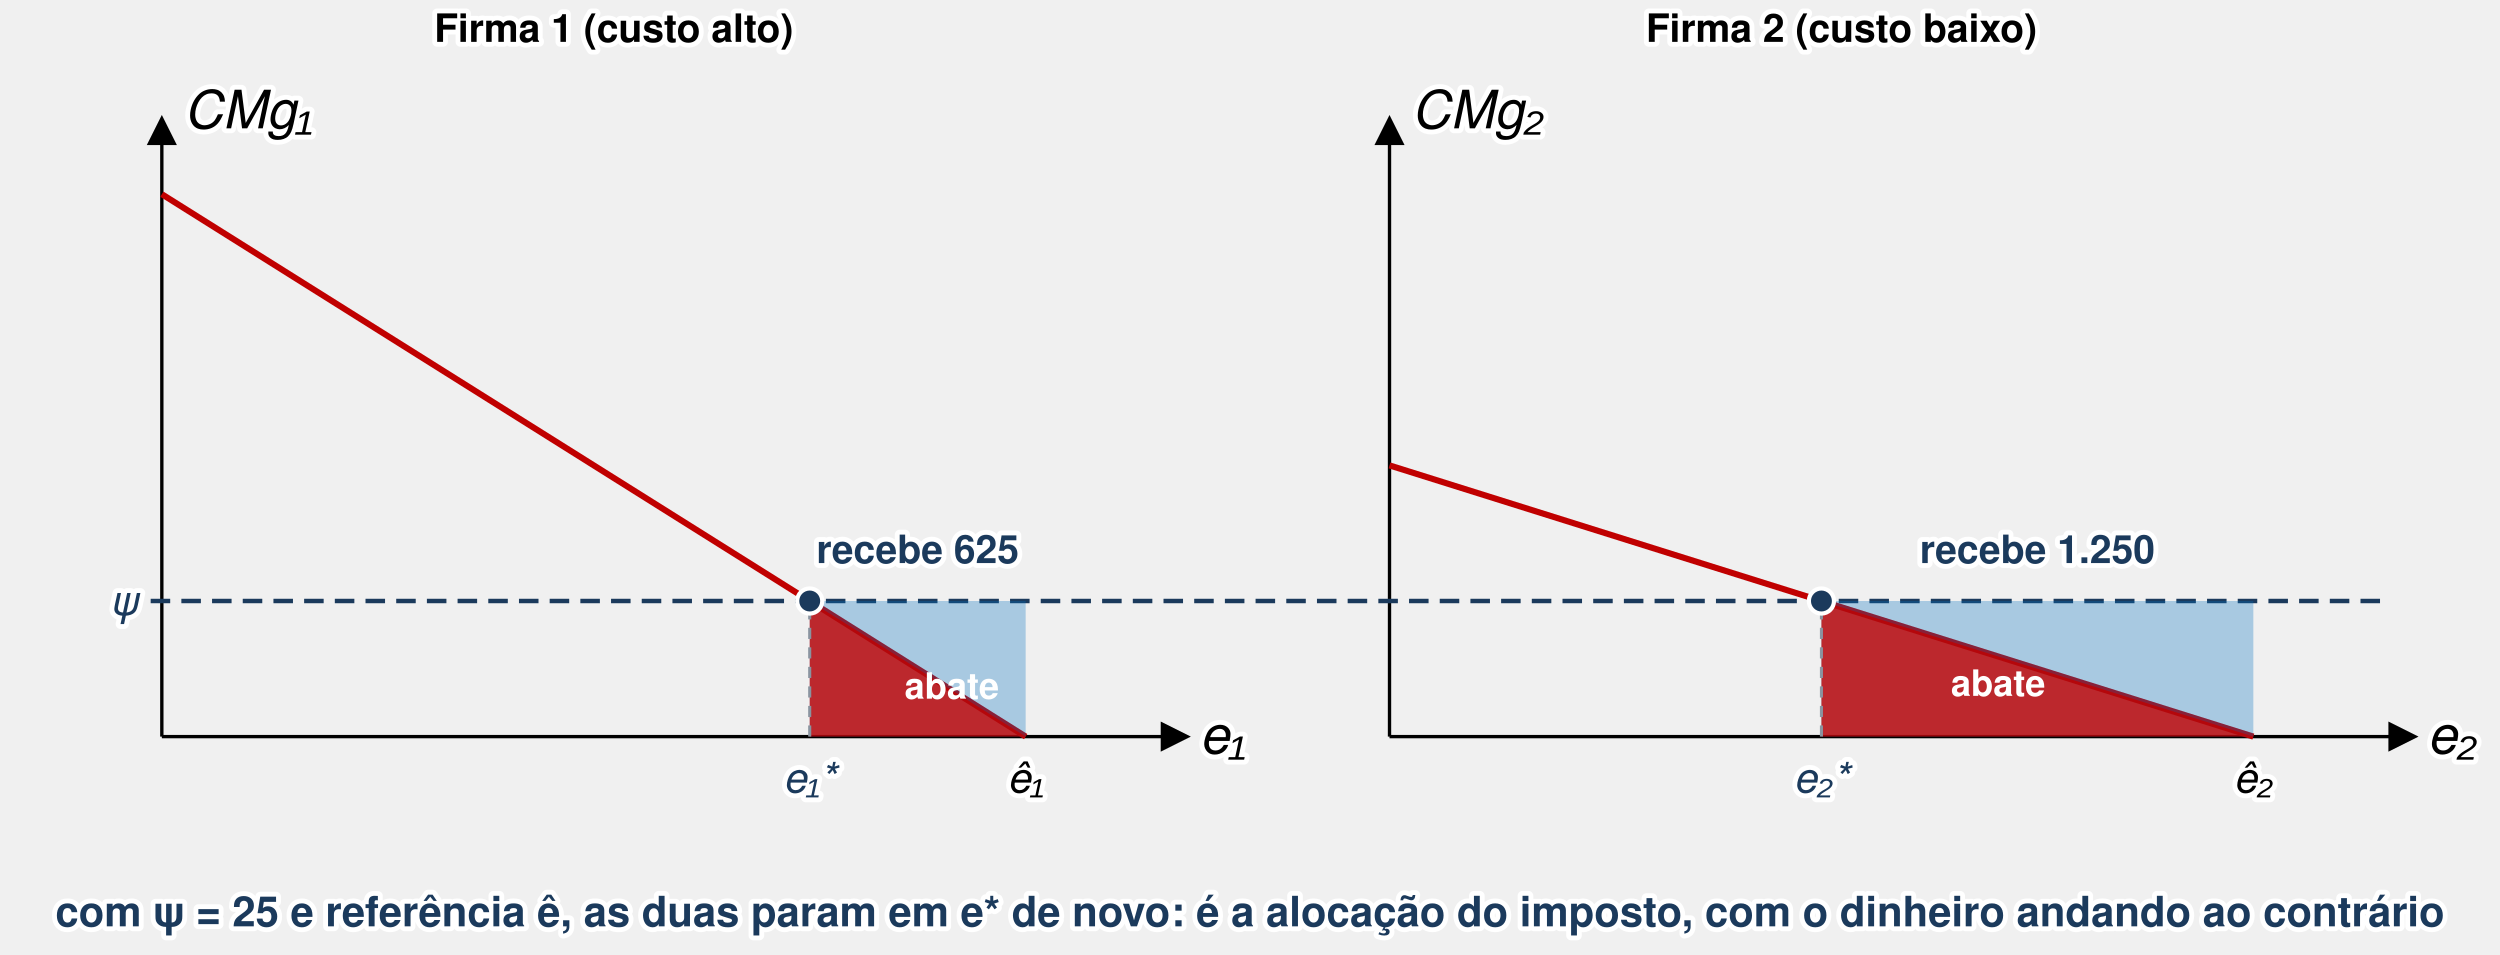
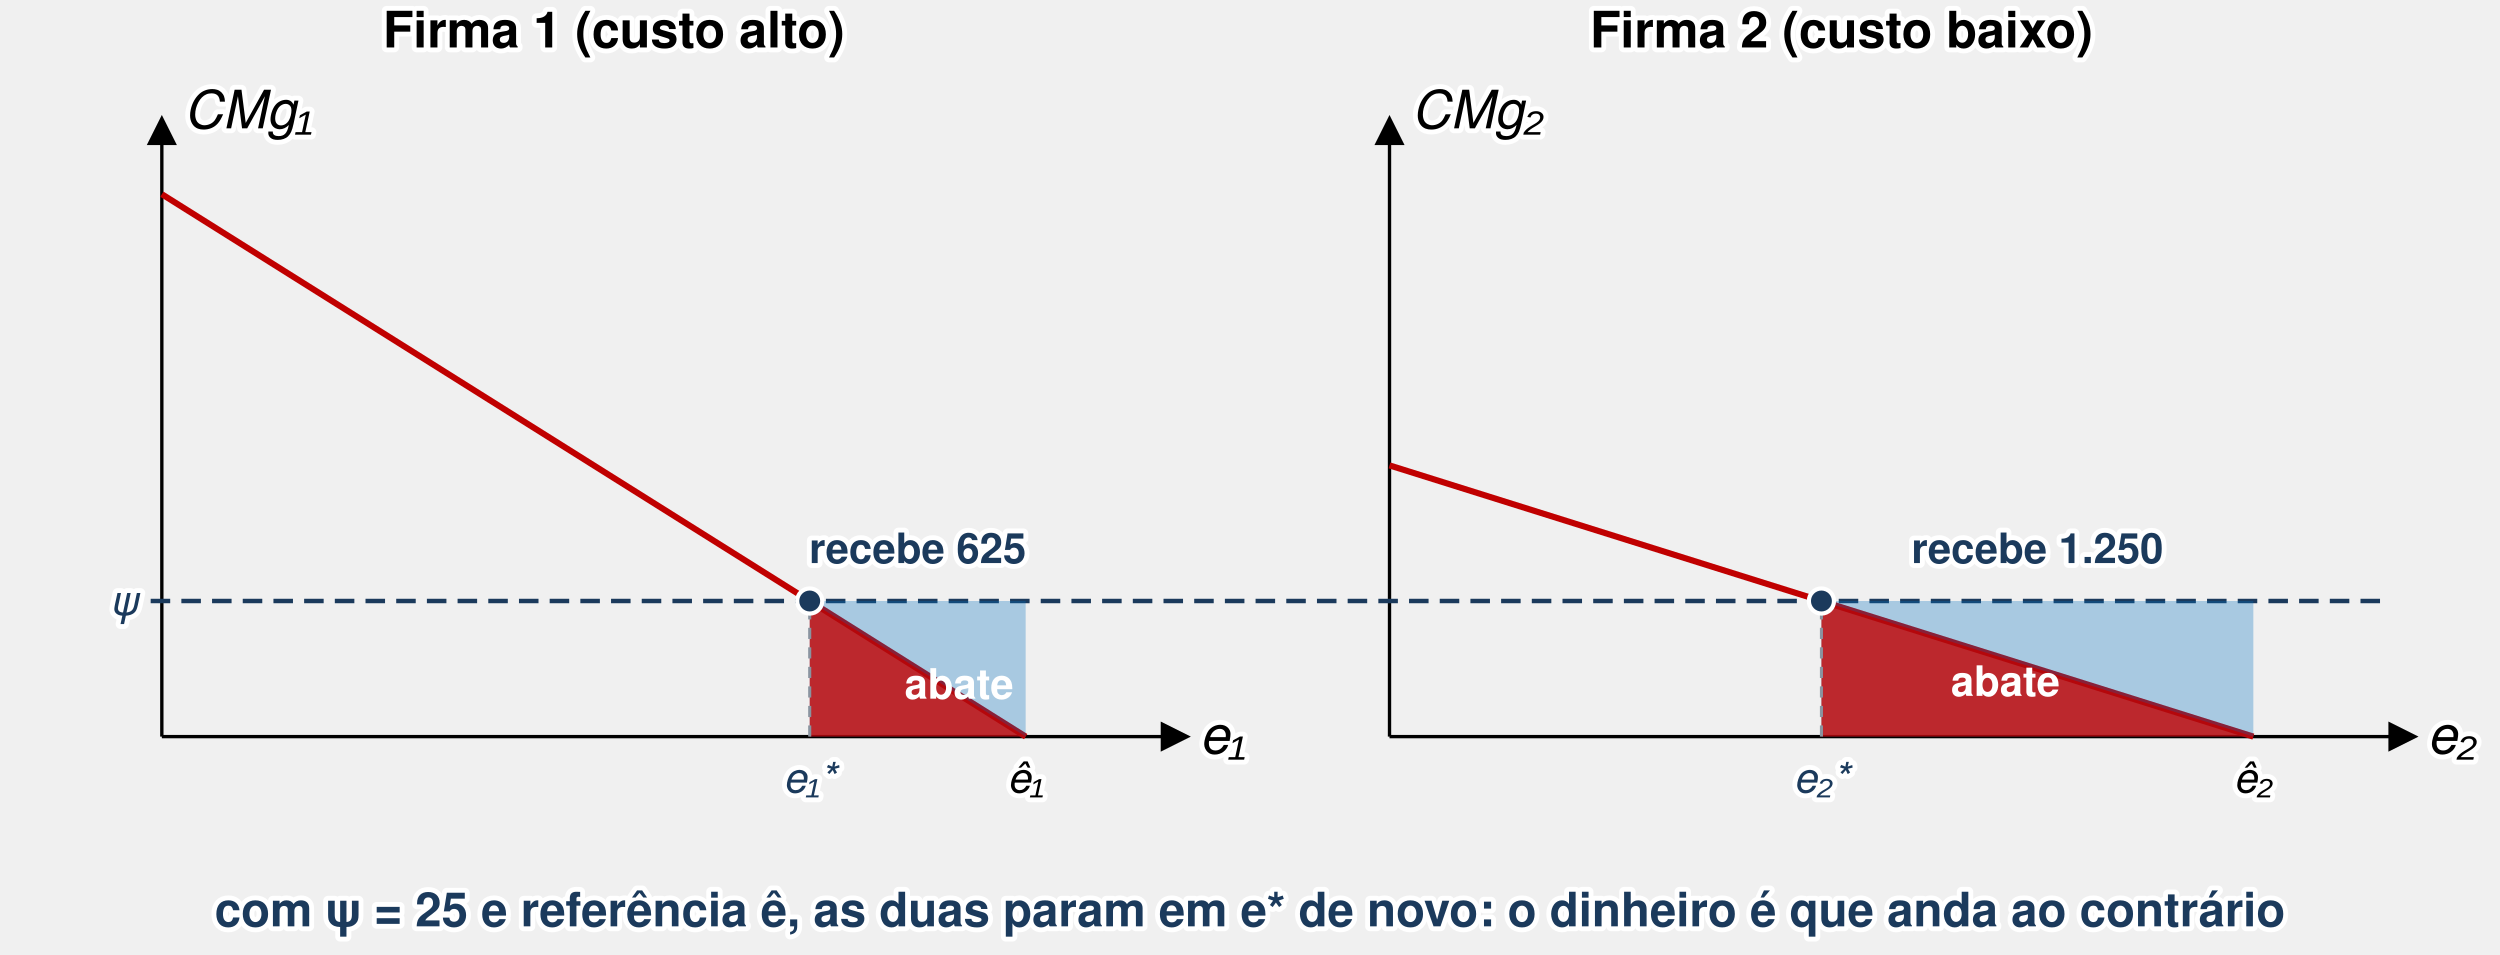
<svg xmlns="http://www.w3.org/2000/svg" width="896" height="342" viewBox="0 0 896 342" role="img" font-family="Source Sans Pro, Helvetica, Arial, sans-serif">
  <defs>
    <marker id="seta" markerWidth="9" markerHeight="9" refX="5" refY="4.5" orient="auto">
      <path d="M0,0 L9,4.5 L0,9 Z" fill="#000000" />
    </marker>
    <marker id="seta-apagada" markerWidth="9" markerHeight="9" refX="5" refY="4.5" orient="auto">
      <path d="M0,0 L9,4.5 L0,9 Z" fill="#c8d0d8" />
    </marker>
+     <marker id="seta-dano" markerWidth="9" markerHeight="9" refX="5" refY="4.5" orient="auto">
+       <path d="M0,0 L9,4.5 L0,9 Z" fill="#0070C0" />
+     </marker>
  </defs>
-   <text x="220.0" y="15.0" font-size="14" fill="#000000" text-anchor="middle" font-weight="600" stroke="#ffffff" stroke-width="3.5" stroke-linejoin="round" paint-order="stroke">Firma 1 (custo alto)</text>
-   <text x="660.0" y="15.0" font-size="14" fill="#000000" text-anchor="middle" font-weight="600" stroke="#ffffff" stroke-width="3.5" stroke-linejoin="round" paint-order="stroke">Firma 2 (custo baixo)</text>
+   <text x="220.0" y="17.0" font-size="18" fill="#000000" text-anchor="middle" font-weight="600" stroke="#ffffff" stroke-width="3.5" stroke-linejoin="round" paint-order="stroke">Firma 1 (custo alto)</text>
+   <text x="660.0" y="17.0" font-size="18" fill="#000000" text-anchor="middle" font-weight="600" stroke="#ffffff" stroke-width="3.5" stroke-linejoin="round" paint-order="stroke">Firma 2 (custo baixo)</text>
  <line x1="58.0" y1="264.0" x2="58.0" y2="46.0" stroke="#000000" stroke-width="1.2" marker-end="url(#seta)" />
  <line x1="58.0" y1="264.0" x2="422.0" y2="264.0" stroke="#000000" stroke-width="1.2" marker-end="url(#seta)" />
  <text x="430.0" y="270.0" font-size="19" fill="#000000" text-anchor="start" font-style="italic" stroke="#ffffff" stroke-width="3.5" stroke-linejoin="round" paint-order="stroke">e₁</text>
  <text x="66.0" y="46.0" font-size="19" fill="#000000" text-anchor="start" font-style="italic" stroke="#ffffff" stroke-width="3.5" stroke-linejoin="round" paint-order="stroke">CMg₁</text>
  <line x1="498.0" y1="264.0" x2="498.0" y2="46.0" stroke="#000000" stroke-width="1.2" marker-end="url(#seta)" />
  <line x1="498.0" y1="264.0" x2="862.0" y2="264.0" stroke="#000000" stroke-width="1.2" marker-end="url(#seta)" />
  <text x="870.0" y="270.0" font-size="19" fill="#000000" text-anchor="start" font-style="italic" stroke="#ffffff" stroke-width="3.5" stroke-linejoin="round" paint-order="stroke">e₂</text>
  <text x="506.0" y="46.0" font-size="19" fill="#000000" text-anchor="start" font-style="italic" stroke="#ffffff" stroke-width="3.5" stroke-linejoin="round" paint-order="stroke">CMg₂</text>
  <line x1="58.0" y1="69.6" x2="367.6" y2="264.0" stroke="#C00000" stroke-width="2.2" />
  <line x1="498.0" y1="166.8" x2="807.6" y2="264.0" stroke="#C00000" stroke-width="2.2" />
  <text x="367.6" y="284.0" font-size="15" fill="#000000" text-anchor="middle" font-style="italic" stroke="#ffffff" stroke-width="3.5" stroke-linejoin="round" paint-order="stroke">ê₁</text>
  <text x="807.6" y="284.0" font-size="15" fill="#000000" text-anchor="middle" font-style="italic" stroke="#ffffff" stroke-width="3.5" stroke-linejoin="round" paint-order="stroke">ê₂</text>
  <line x1="54.0" y1="215.4" x2="854.0" y2="215.4" stroke="#1b3a5c" stroke-width="1.6" stroke-dasharray="7 4" />
  <text x="50.0" y="220.4" font-size="15" fill="#1b3a5c" text-anchor="end" font-style="italic" stroke="#ffffff" stroke-width="3.5" stroke-linejoin="round" paint-order="stroke">ψ</text>
  <path d="M 290.2 264.0 L 367.6 264.0 L 367.6 215.4 L 290.2 215.4 Z" fill="#0070C0" fill-opacity="0.3" stroke="none" />
  <path d="M 290.2 264.0 L 367.6 264.0 L 290.2 215.4 Z" fill="#C00000" fill-opacity="0.8" stroke="none" />
  <line x1="290.2" y1="264.0" x2="290.2" y2="215.4" stroke="#8a94a0" stroke-width="1.1" stroke-dasharray="4 3" />
  <circle cx="290.2" cy="215.4" r="4.5" fill="#1b3a5c" stroke="#ffffff" stroke-width="1.5" />
  <text x="290.2" y="284.0" font-size="15" fill="#1b3a5c" text-anchor="middle" font-style="italic" stroke="#ffffff" stroke-width="3.5" stroke-linejoin="round" paint-order="stroke">e₁*</text>
  <path d="M 652.8 264.0 L 807.6 264.0 L 807.6 215.4 L 652.8 215.4 Z" fill="#0070C0" fill-opacity="0.3" stroke="none" />
  <path d="M 652.8 264.0 L 807.6 264.0 L 652.8 215.4 Z" fill="#C00000" fill-opacity="0.8" stroke="none" />
  <line x1="652.8" y1="264.0" x2="652.8" y2="215.4" stroke="#8a94a0" stroke-width="1.1" stroke-dasharray="4 3" />
  <circle cx="652.8" cy="215.4" r="4.5" fill="#1b3a5c" stroke="#ffffff" stroke-width="1.5" />
  <text x="652.8" y="284.0" font-size="15" fill="#1b3a5c" text-anchor="middle" font-style="italic" stroke="#ffffff" stroke-width="3.5" stroke-linejoin="round" paint-order="stroke">e₂*</text>
-   <text x="324.2" y="250.4" font-size="13" fill="#ffffff" text-anchor="start" font-weight="600">abate</text>
-   <text x="699.2" y="249.4" font-size="13" fill="#ffffff" text-anchor="start" font-weight="600">abate</text>
-   <text x="328.9" y="201.8" font-size="14" fill="#1b3a5c" text-anchor="middle" font-weight="600" stroke="#ffffff" stroke-width="3.5" stroke-linejoin="round" paint-order="stroke">recebe 625</text>
-   <text x="730.2" y="201.8" font-size="14" fill="#1b3a5c" text-anchor="middle" font-weight="600" stroke="#ffffff" stroke-width="3.5" stroke-linejoin="round" paint-order="stroke">recebe 1.250</text>
-   <text x="448.0" y="332.0" font-size="15" fill="#1b3a5c" text-anchor="middle" font-weight="600" stroke="#ffffff" stroke-width="3.5" stroke-linejoin="round" paint-order="stroke">com ψ = 25 e referência ê, as duas param em e* de novo: é a alocação do imposto, com o dinheiro andando ao contrário</text>
+   <text x="324.2" y="250.4" font-size="15" fill="#ffffff" text-anchor="start" font-weight="600">abate</text>
+   <text x="699.2" y="249.4" font-size="15" fill="#ffffff" text-anchor="start" font-weight="600">abate</text>
+   <text x="328.9" y="201.8" font-size="15" fill="#1b3a5c" text-anchor="middle" font-weight="600" stroke="#ffffff" stroke-width="3.5" stroke-linejoin="round" paint-order="stroke">recebe 625</text>
+   <text x="730.2" y="201.8" font-size="15" fill="#1b3a5c" text-anchor="middle" font-weight="600" stroke="#ffffff" stroke-width="3.5" stroke-linejoin="round" paint-order="stroke">recebe 1.250</text>
+   <text x="448.0" y="332.0" font-size="17" fill="#1b3a5c" text-anchor="middle" font-weight="600" stroke="#ffffff" stroke-width="3.5" stroke-linejoin="round" paint-order="stroke">com ψ = 25 e referência ê, as duas param em e* de novo: o dinheiro é que anda ao contrário</text>
</svg>
